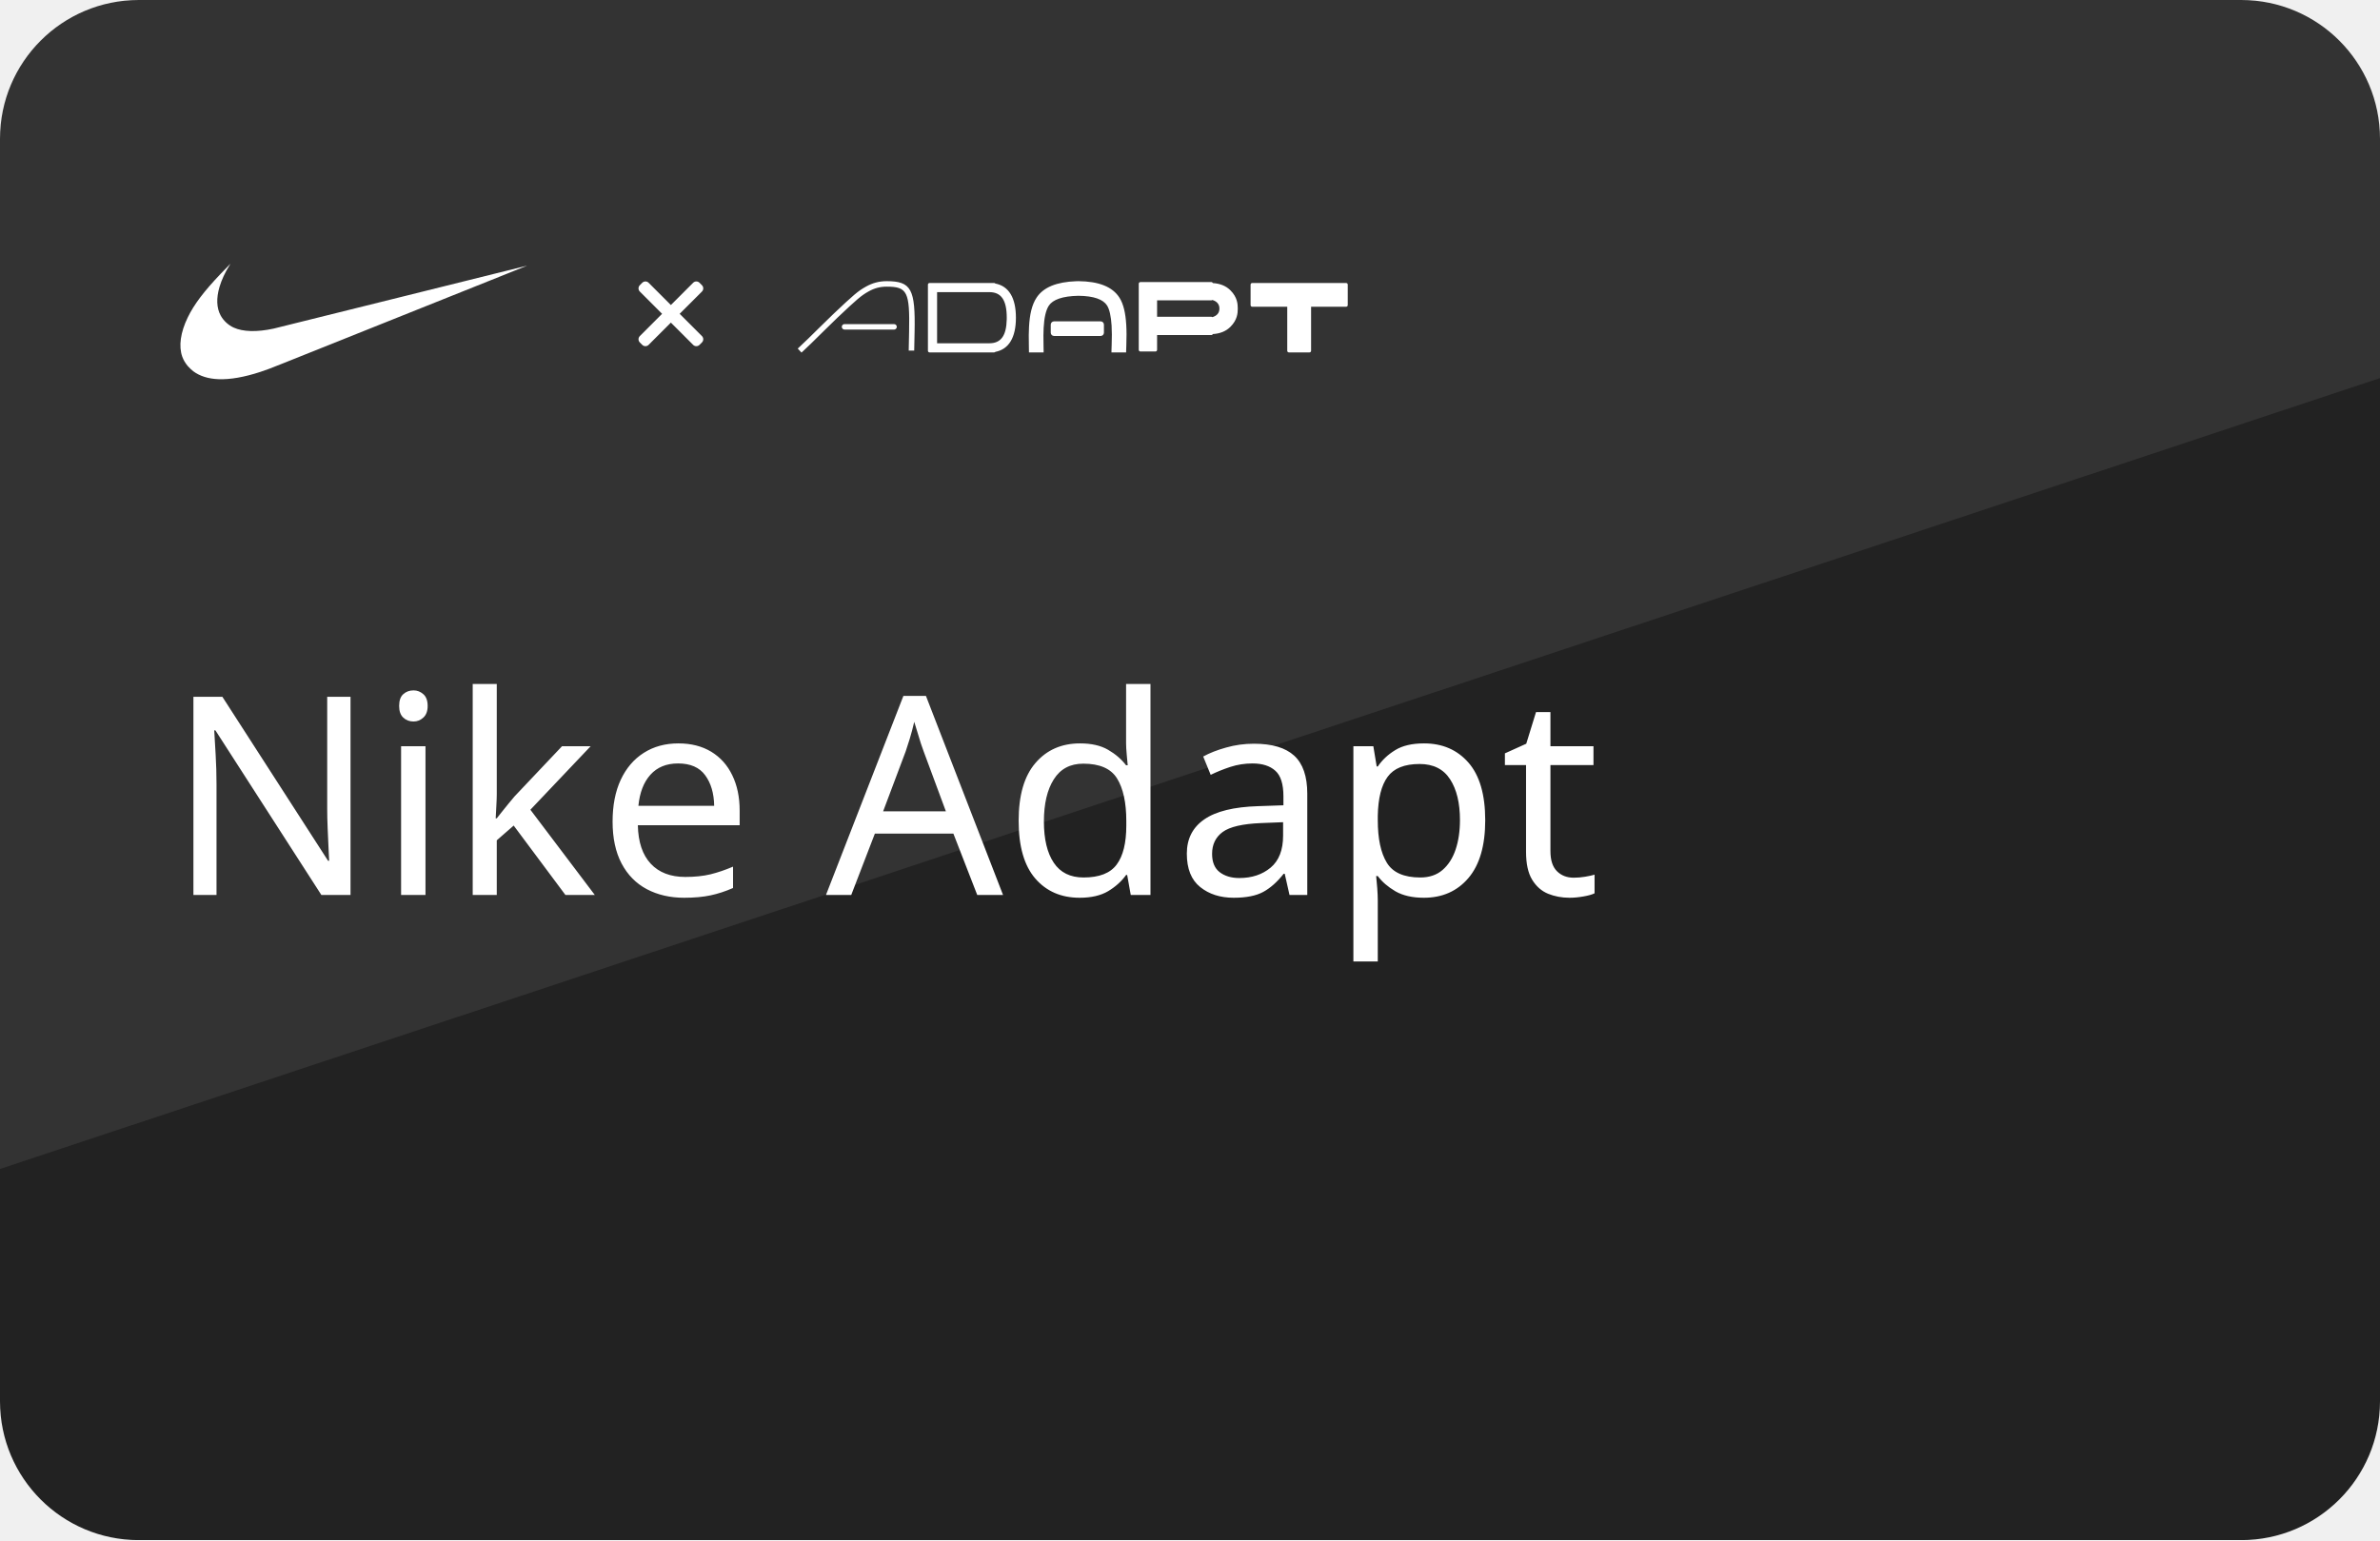
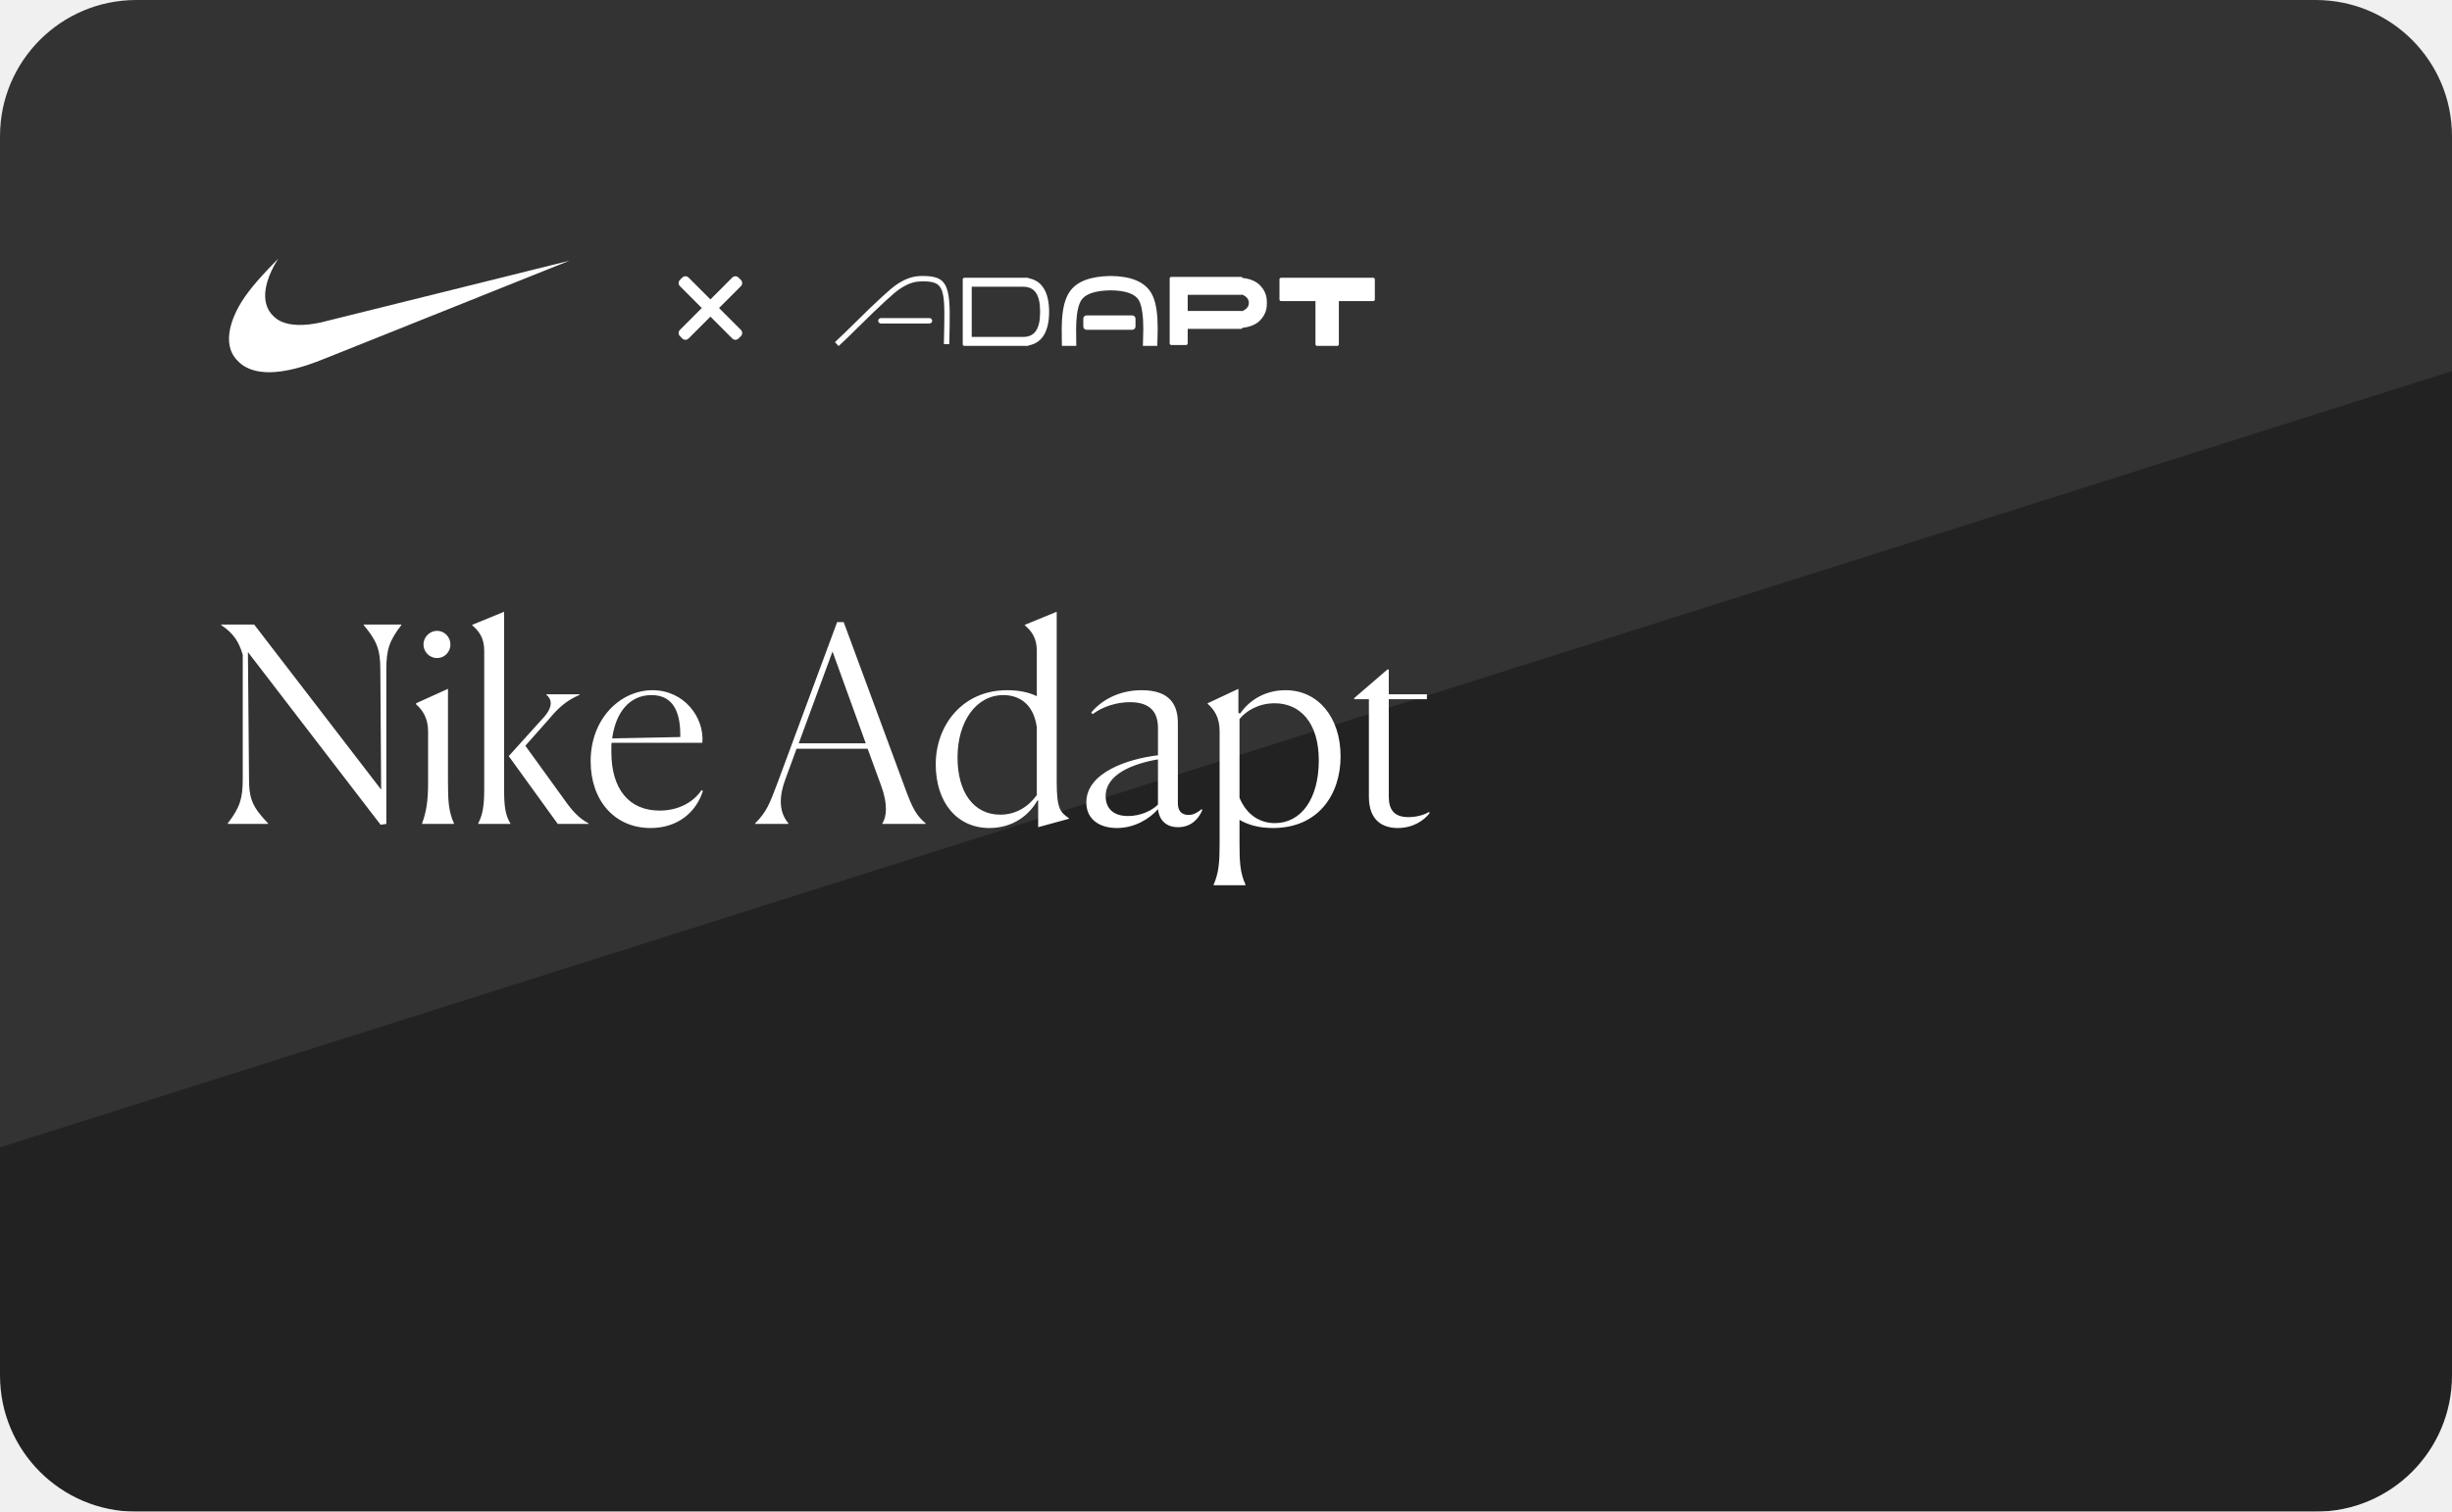
- <svg xmlns="http://www.w3.org/2000/svg" xmlns:xlink="http://www.w3.org/1999/xlink" width="343px" height="222px" viewBox="0 0 343 222" version="1.1">
-   <defs>
-     <rect id="path-1" x="0" y="0" width="343" height="222" rx="20" />
-   </defs>
-   <g id="V3" stroke="none" stroke-width="1" fill="none" fill-rule="evenodd">
-     <g id="Intro-Copy-7" transform="translate(-548, -3979)">
-       <g id="Group-42-Copy-2" transform="translate(165, 3863)">
-         <g id="Group-25-Copy" transform="translate(383, 116)">
-           <g id="Group-23">
-             <mask id="mask-2" fill="white">
-               <use xlink:href="#path-1" />
-             </mask>
-             <use id="Mask" fill="#FFFFFF" xlink:href="#path-1" />
-             <g mask="url(#mask-2)">
-               <rect id="Rectangle" fill="#222222" x="0" y="0" width="343" height="222" />
-               <polygon id="Gradient-BG-Copy" fill="#333333" points="-2.38004061e-15 0 343 0 343 54.5 0 168.5" />
-             </g>
-           </g>
-           <g id="gsx" transform="translate(24, 35)" fill="#FFFFFF">
-             <g id="Group-6">
-               <path d="M103.791,5.529 C107.342,5.529 107.933,6.691 107.808,12.835 C107.776,14.192 107.758,15.054 107.755,15.416 L107.754,15.534 L106.961,15.534 C106.961,15.266 106.979,14.363 107.016,12.818 C107.132,7.058 106.757,6.319 103.791,6.319 C102.835,6.319 102.024,6.536 101.183,7.005 C100.115,7.601 99.508,8.13 96.665,10.818 C96.009,11.438 93.361,14.056 93.033,14.376 C92.592,14.804 92.186,15.193 91.798,15.556 L91.51,15.824 L90.971,15.245 C91.44,14.81 91.933,14.341 92.48,13.81 C92.802,13.496 95.456,10.873 96.12,10.245 C99.028,7.496 99.643,6.959 100.796,6.316 C101.753,5.782 102.697,5.529 103.791,5.529 Z M170,5.793 C170.13,5.793 170.235,5.898 170.235,6.028 L170.235,8.98 C170.235,9.11 170.13,9.215 170,9.215 L164.951,9.215 L164.951,15.562 C164.951,15.692 164.846,15.797 164.716,15.797 L161.751,15.797 C161.622,15.797 161.516,15.692 161.516,15.562 L161.516,9.215 L156.467,9.215 C156.337,9.215 156.232,9.11 156.232,8.98 L156.232,6.028 C156.232,5.898 156.337,5.793 156.467,5.793 L170,5.793 Z M119.271,5.793 C119.34,5.793 119.403,5.823 119.446,5.871 C121.408,6.244 122.412,7.962 122.412,10.795 C122.412,13.628 121.408,15.346 119.445,15.72 C119.402,15.768 119.34,15.797 119.271,15.797 L109.965,15.797 C109.835,15.797 109.73,15.692 109.73,15.562 L109.73,6.028 C109.73,5.898 109.835,5.793 109.965,5.793 L119.271,5.793 Z M131.435,5.529 C134.322,5.557 136.327,6.315 137.339,7.919 C137.923,8.844 138.209,10.143 138.311,11.797 C138.368,12.72 138.364,13.594 138.323,14.803 C138.322,14.843 138.306,15.279 138.303,15.388 C138.298,15.527 138.296,15.633 138.295,15.719 L138.294,15.797 L136.18,15.797 C136.18,15.673 136.184,15.526 136.19,15.321 C136.194,15.208 136.209,14.768 136.211,14.732 C136.25,13.585 136.253,12.766 136.201,11.926 C136.119,10.597 135.898,9.592 135.55,9.04 C134.998,8.166 133.661,7.659 131.429,7.636 C129.12,7.677 127.727,8.192 127.156,9.058 C126.732,9.701 126.488,10.783 126.408,12.251 C126.369,12.969 126.368,13.611 126.39,14.757 C126.399,15.209 126.402,15.414 126.404,15.588 L126.404,15.797 L124.291,15.797 C124.291,15.56 124.288,15.416 124.277,14.797 C124.254,13.602 124.255,12.921 124.298,12.136 C124.397,10.327 124.711,8.93 125.389,7.901 C126.385,6.391 128.307,5.639 131.071,5.538 L131.406,5.53 L131.435,5.529 Z M150.58,5.661 C150.678,5.661 150.761,5.72 150.797,5.805 C151.851,5.87 152.694,6.217 153.325,6.846 C154.327,7.844 154.379,8.841 154.382,9.391 L154.382,9.566 C154.379,10.116 154.327,11.114 153.325,12.111 C152.694,12.74 151.851,13.088 150.796,13.153 C150.761,13.237 150.677,13.296 150.58,13.296 L142.757,13.296 L142.757,15.43 C142.757,15.56 142.652,15.666 142.522,15.666 L140.35,15.666 C140.22,15.666 140.115,15.56 140.115,15.43 L140.115,5.896 C140.115,5.766 140.22,5.661 140.35,5.661 L150.58,5.661 Z M118.581,7.109 L111.051,7.109 L111.051,14.481 L118.581,14.481 C120.22,14.481 121.036,13.438 121.088,11.047 L121.091,10.795 C121.091,8.225 120.276,7.109 118.581,7.109 Z M134.624,11.322 C134.884,11.322 135.095,11.532 135.095,11.792 L135.095,12.957 C135.095,13.217 134.884,13.428 134.624,13.428 L127.903,13.428 C127.643,13.428 127.433,13.217 127.433,12.957 L127.433,11.792 C127.433,11.532 127.643,11.322 127.903,11.322 L134.624,11.322 Z M104.847,11.717 C105.066,11.717 105.244,11.893 105.244,12.111 C105.244,12.302 105.108,12.462 104.927,12.498 L104.847,12.506 L97.714,12.506 C97.495,12.506 97.317,12.33 97.317,12.111 C97.317,11.921 97.453,11.761 97.634,11.725 L97.714,11.717 L104.847,11.717 Z M150.727,8.24 L150.699,8.262 C150.664,8.282 150.623,8.294 150.58,8.294 L142.757,8.293 L142.757,10.663 L150.58,10.663 C150.636,10.663 150.687,10.683 150.727,10.715 C151.402,10.507 151.74,10.094 151.74,9.479 C151.74,8.864 151.402,8.451 150.727,8.24 Z" id="Combined-Shape" fill-rule="nonzero" />
-               <g id="Group-5" transform="translate(0.343137, 0.039216)">
-                 <polygon id="Close" stroke="#FFFFFF" stroke-width="1.294" stroke-linejoin="round" points="68.675 6.176 72.342 9.844 76.01 6.176 76.361 6.528 72.694 10.195 76.361 13.863 76.01 14.214 72.342 10.547 68.675 14.214 68.324 13.863 71.991 10.195 68.324 6.528" />
-                 <path d="M7.172,19.619 C5.682,19.564 4.463,19.183 3.51,18.475 C3.328,18.339 2.895,17.934 2.75,17.763 C2.363,17.308 2.101,16.866 1.925,16.375 C1.386,14.864 1.664,12.882 2.719,10.707 C3.623,8.844 5.017,6.997 7.45,4.438 C7.809,4.062 8.876,2.961 8.883,2.961 C8.885,2.961 8.827,3.055 8.754,3.17 C8.121,4.161 7.58,5.328 7.285,6.339 C6.812,7.96 6.869,9.352 7.453,10.431 C7.855,11.174 8.546,11.818 9.322,12.174 C10.682,12.797 12.672,12.849 15.102,12.325 C15.27,12.289 23.561,10.23 33.528,7.75 C43.495,5.27 51.651,3.242 51.653,3.244 C51.655,3.246 28.496,12.515 16.474,17.323 C14.57,18.084 14.061,18.277 13.166,18.571 C10.878,19.322 8.829,19.681 7.172,19.619 Z" id="Path-Copy" />
-               </g>
-             </g>
-           </g>
-           <text id="Nike-Adapt" font-family="Canela-Light, Canela" font-size="40" font-weight="300" fill="#FFFFFF">
-             <tspan x="24" y="129">Nike Adapt</tspan>
-           </text>
+ <svg xmlns="http://www.w3.org/2000/svg" width="360" height="222" viewBox="0 0 360 222" fill="none">
+   <g id="Group 25 Copy">
+     <g id="Group 23">
+       <rect id="Mask" width="360" height="222" rx="20" fill="white" />
+       <mask id="mask0" mask-type="alpha" maskUnits="userSpaceOnUse" x="0" y="0" width="360" height="222">
+         <rect id="Mask_2" width="360" height="222" rx="20" fill="white" />
+       </mask>
+       <g mask="url(#mask0)">
+         <g id="Group 23_2">
+           <rect id="Rectangle" width="360" height="222" fill="#222222" />
+           <path id="Gradient BG Copy" fill-rule="evenodd" clip-rule="evenodd" d="M0 0H360V54.5L0 168.5L0 0Z" fill="#333333" />
        </g>
      </g>
    </g>
+     <g id="Group 142">
+       <g id="gsx">
+         <g id="Group 6">
+           <path id="Combined Shape" fill-rule="evenodd" clip-rule="evenodd" d="M124.651 49.375C124.099 49.911 123.602 50.384 123.128 50.823L122.588 50.245C123.058 49.81 123.55 49.341 124.097 48.81C124.19 48.72 124.476 48.438 124.852 48.068L124.853 48.067C125.783 47.151 127.265 45.692 127.737 45.245C130.645 42.496 131.26 41.959 132.414 41.316C133.371 40.782 134.315 40.529 135.408 40.529C138.959 40.529 139.55 41.69 139.426 47.835C139.39 49.373 139.371 50.275 139.371 50.534H138.579C138.579 50.266 138.597 49.363 138.634 47.818C138.75 42.058 138.374 41.319 135.408 41.319C134.453 41.319 133.641 41.536 132.801 42.005C131.732 42.601 131.126 43.13 128.283 45.818C127.818 46.258 126.35 47.703 125.419 48.62L125.419 48.62L125.418 48.621C125.037 48.996 124.746 49.283 124.651 49.375ZM171.968 40.661C171.838 40.661 171.732 40.766 171.732 40.896V50.43C171.732 50.56 171.838 50.666 171.968 50.666H174.139C174.269 50.666 174.375 50.56 174.375 50.43V48.296H182.198C182.3 48.296 182.386 48.231 182.419 48.141C183.017 48.081 184.184 47.867 184.943 47.111C186 46.058 186 45.005 186 44.478C186 43.952 186 42.899 184.943 41.846C184.184 41.09 183.017 40.876 182.419 40.816C182.386 40.726 182.3 40.661 182.198 40.661H174.139H172.892H171.968ZM182.333 43.251C182.294 43.278 182.248 43.294 182.198 43.294H174.375V45.663H182.198C182.248 45.663 182.294 45.679 182.333 45.706C182.722 45.56 183.358 45.209 183.358 44.478C183.358 43.748 182.722 43.398 182.333 43.251ZM187.85 41.028C187.85 40.898 187.955 40.793 188.085 40.793H193.369H196.333H201.618C201.748 40.793 201.853 40.898 201.853 41.028V43.98C201.853 44.11 201.748 44.215 201.618 44.215H196.569V50.562C196.569 50.692 196.463 50.797 196.333 50.797H193.369C193.239 50.797 193.134 50.692 193.134 50.562V44.215H188.085C187.955 44.215 187.85 44.11 187.85 43.98V41.028ZM136.465 47.506H129.331C129.112 47.506 128.935 47.33 128.935 47.111C128.935 46.893 129.112 46.716 129.331 46.716H136.465C136.684 46.716 136.861 46.893 136.861 47.111C136.861 47.33 136.684 47.506 136.465 47.506ZM141.583 40.793C141.461 40.793 141.361 40.885 141.349 41.004C141.348 41.012 141.348 41.02 141.348 41.028V41.874V49.716V50.562C141.348 50.692 141.453 50.797 141.583 50.797H142.433H150.199H150.888C150.957 50.797 151.02 50.767 151.063 50.72C153.026 50.346 154.03 48.628 154.03 45.795C154.03 42.962 153.026 41.244 151.063 40.87C151.02 40.822 150.957 40.793 150.888 40.793H150.199H142.433H141.583ZM150.199 49.481C151.894 49.481 152.709 48.364 152.709 45.795C152.709 43.225 151.894 42.109 150.199 42.109H142.669V49.481H150.198L150.199 49.481ZM167.819 46.926C167.737 45.596 167.516 44.592 167.167 44.04C166.616 43.165 165.279 42.659 163.046 42.636L163.06 42.635L163.032 42.636L163.046 42.636C160.738 42.677 159.344 43.192 158.773 44.058C158.349 44.7 158.106 45.782 158.026 47.251C157.987 47.969 157.986 48.611 158.008 49.757C158.02 50.392 158.022 50.541 158.022 50.797H155.908C155.908 50.56 155.906 50.416 155.894 49.797C155.871 48.601 155.872 47.921 155.915 47.136C156.014 45.327 156.328 43.93 157.007 42.901C158.043 41.33 160.08 40.58 163.024 40.529L163.052 40.529C165.939 40.557 167.945 41.315 168.957 42.919C169.541 43.844 169.827 45.143 169.929 46.797C169.986 47.72 169.982 48.594 169.941 49.803L169.937 49.894L169.937 49.894L169.937 49.899C169.932 50.044 169.923 50.307 169.92 50.388C169.915 50.573 169.912 50.701 169.912 50.797H167.798C167.798 50.673 167.801 50.526 167.808 50.321C167.811 50.235 167.82 49.958 167.825 49.816L167.828 49.731C167.867 48.585 167.871 47.766 167.819 46.926ZM159.05 46.792C159.05 46.532 159.261 46.322 159.521 46.322H166.242C166.502 46.322 166.713 46.532 166.713 46.792V47.957C166.713 48.217 166.502 48.428 166.242 48.428H159.521C159.261 48.428 159.05 48.217 159.05 47.957V46.792Z" fill="white" />
+           <g id="Group 5">
+             <path id="Close" fill-rule="evenodd" clip-rule="evenodd" d="M100.636 41.217L104.303 44.884L107.971 41.217L108.322 41.568L104.655 45.236L108.322 48.903L107.971 49.254L104.303 45.587L100.636 49.254L100.284 48.903L103.952 45.236L100.284 41.568L100.636 41.217Z" fill="white" stroke="white" stroke-width="1.294" stroke-linejoin="round" />
+             <path id="Path Copy" fill-rule="evenodd" clip-rule="evenodd" d="M39.133 54.658C37.643 54.603 36.424 54.222 35.471 53.514C35.289 53.379 34.856 52.973 34.711 52.802C34.324 52.347 34.061 51.905 33.886 51.414C33.347 49.904 33.624 47.921 34.68 45.746C35.584 43.883 36.978 42.036 39.411 39.477C39.77 39.101 40.837 38 40.844 38C40.846 38 40.788 38.094 40.715 38.209C40.082 39.2 39.541 40.367 39.246 41.378C38.772 43 38.83 44.391 39.413 45.47C39.816 46.214 40.507 46.858 41.283 47.214C42.642 47.836 44.633 47.888 47.063 47.364C47.23 47.328 55.522 45.269 65.489 42.789C75.456 40.309 83.612 38.282 83.613 38.283C83.616 38.285 60.457 47.554 48.435 52.362C46.531 53.124 46.022 53.316 45.127 53.61C42.839 54.361 40.789 54.72 39.133 54.658Z" fill="white" />
+           </g>
+         </g>
+       </g>
+       <path id="Nike Adapt" d="M36.4 95.76L55.88 121.12L56.72 121V98.36C56.72 95.36 57.16 94.12 58.92 91.8V91.72H53.4V91.8C55.32 94.12 55.84 95.36 55.84 98.36L55.96 115.96L37.32 91.72H32.48V91.8C34.2 92.96 35.04 94.12 35.64 96.16V114.36C35.64 117.36 35.2 118.6 33.44 120.92V121H39.36V120.92C37.12 118.56 36.56 117.4 36.56 114.36L36.4 95.76ZM66.132 94.64C66.132 93.56 65.252 92.64 64.172 92.64C63.092 92.64 62.172 93.56 62.172 94.64C62.172 95.76 63.092 96.64 64.172 96.64C65.252 96.64 66.132 95.76 66.132 94.64ZM61.972 120.92V121H66.652V120.92C65.852 119.16 65.772 117.56 65.772 114.8V101.16L61.092 103.28V103.44C62.012 104.24 62.852 105.44 62.852 107.4V114.84C62.852 117.6 62.612 119.16 61.972 120.92ZM70.212 120.92V121H74.932V120.92C74.172 119.68 74.012 118.36 74.012 115.84V89.84L69.332 91.76V91.84C70.252 92.6 71.092 93.64 71.092 95.52V115.88C71.092 118.4 70.852 119.68 70.212 120.92ZM81.892 121H86.412V120.92C85.012 120.16 84.092 119.2 82.772 117.32L77.132 109.52L80.532 105.68C81.932 104.04 82.932 103 85.092 102.04V101.96H80.212V102.04C81.292 102.88 80.892 104.16 79.892 105.28L74.692 111.04L81.892 121ZM103.198 116.16L102.998 116.04C101.598 118.08 99.278 119.04 96.838 119.04C92.318 119.04 89.758 115.84 89.758 110.44V109.76C89.758 109.52 89.758 109.28 89.798 109.08H103.118C103.438 105.36 100.438 101.36 95.798 101.36C91.158 101.36 86.718 105.44 86.718 111.8C86.718 117.56 90.238 121.6 95.518 121.6C99.478 121.6 102.198 119.32 103.198 116.16ZM95.638 102.08C98.398 102.08 99.878 103.92 99.878 107.92V108.24L89.878 108.44C90.398 104.6 92.438 102.08 95.638 102.08ZM122.229 95.68L127.109 109.16H117.269L122.229 95.68ZM115.749 121V120.92C114.869 119.84 113.989 118 115.309 114.44L116.949 109.96H127.389L129.389 115.44C130.389 118.16 130.149 120 129.549 120.92V121H135.909V120.92C134.549 119.76 133.989 118.8 132.829 115.6L123.869 91.36H122.909L114.069 115.2C112.989 118 112.589 119.2 110.869 120.92V121H115.749ZM146.864 119.64C142.984 119.64 140.584 116.4 140.584 111.24C140.584 105.92 143.344 102.08 147.304 102.08C149.384 102.08 151.704 103.12 152.224 106.8V116.76C150.984 118.48 149.144 119.64 146.864 119.64ZM152.304 117.56H152.424V121.48L156.944 120.24V120.16C155.624 119.28 155.144 118.68 155.144 114.76V89.84L150.464 91.76V91.84C151.384 92.6 152.224 93.64 152.224 95.56V102.24C150.984 101.64 149.544 101.36 147.864 101.36C141.304 101.36 137.384 106.52 137.384 112.24C137.384 117.84 140.504 121.6 145.264 121.6C148.784 121.6 151.144 119.64 152.304 117.56ZM165.613 119.84C163.373 119.84 162.333 118.64 162.333 116.92C162.333 113.72 166.293 112.16 170.013 111.52V118.16C169.093 119.08 167.413 119.84 165.613 119.84ZM172.973 121.48C175.093 121.48 176.133 119.96 176.533 118.92L176.413 118.84C175.813 119.32 175.253 119.68 174.493 119.68C173.373 119.68 172.933 118.96 172.933 117.96V106.2C172.933 103.68 171.933 101.36 167.613 101.36C164.413 101.36 161.813 102.72 160.213 104.64L160.413 104.88C161.973 103.72 164.013 103.12 165.893 103.12C169.093 103.12 170.013 104.8 170.013 106.92V110.92C165.613 111.44 159.493 113.44 159.493 117.84C159.493 120.28 161.373 121.6 163.973 121.6C166.533 121.6 168.693 120.32 170.013 118.84C170.173 120.32 171.093 121.48 172.973 121.48ZM187.183 120.88C185.063 120.88 183.063 119.76 181.983 117.16V105.6C182.903 104.44 184.743 103.28 187.143 103.28C190.823 103.28 193.623 106.04 193.623 111.68C193.623 117.32 191.023 120.88 187.183 120.88ZM178.183 130H182.863V129.92C182.063 128.16 181.983 126.56 181.983 123.84V120.4C183.143 121.08 184.703 121.6 186.903 121.6C193.583 121.6 196.823 116.64 196.823 111.08C196.823 105.32 193.503 101.36 188.743 101.36C185.863 101.36 183.503 102.72 182.103 104.76L181.823 104.72V101.16L177.303 103.28V103.36C178.223 104.16 179.063 105.32 179.063 107.36V123.88C179.063 126.6 178.943 128.2 178.183 129.92V130ZM205.22 121.6C207.46 121.6 209.1 120.48 209.9 119.4L209.82 119.24C209.38 119.52 208.22 120 206.78 120C204.74 120 203.9 118.96 203.9 117V102.68H209.5V101.96H203.9V98.32H203.7L198.82 102.52V102.68H200.98V117C200.98 120.6 203.1 121.6 205.22 121.6Z" fill="white" />
+     </g>
  </g>
</svg>
